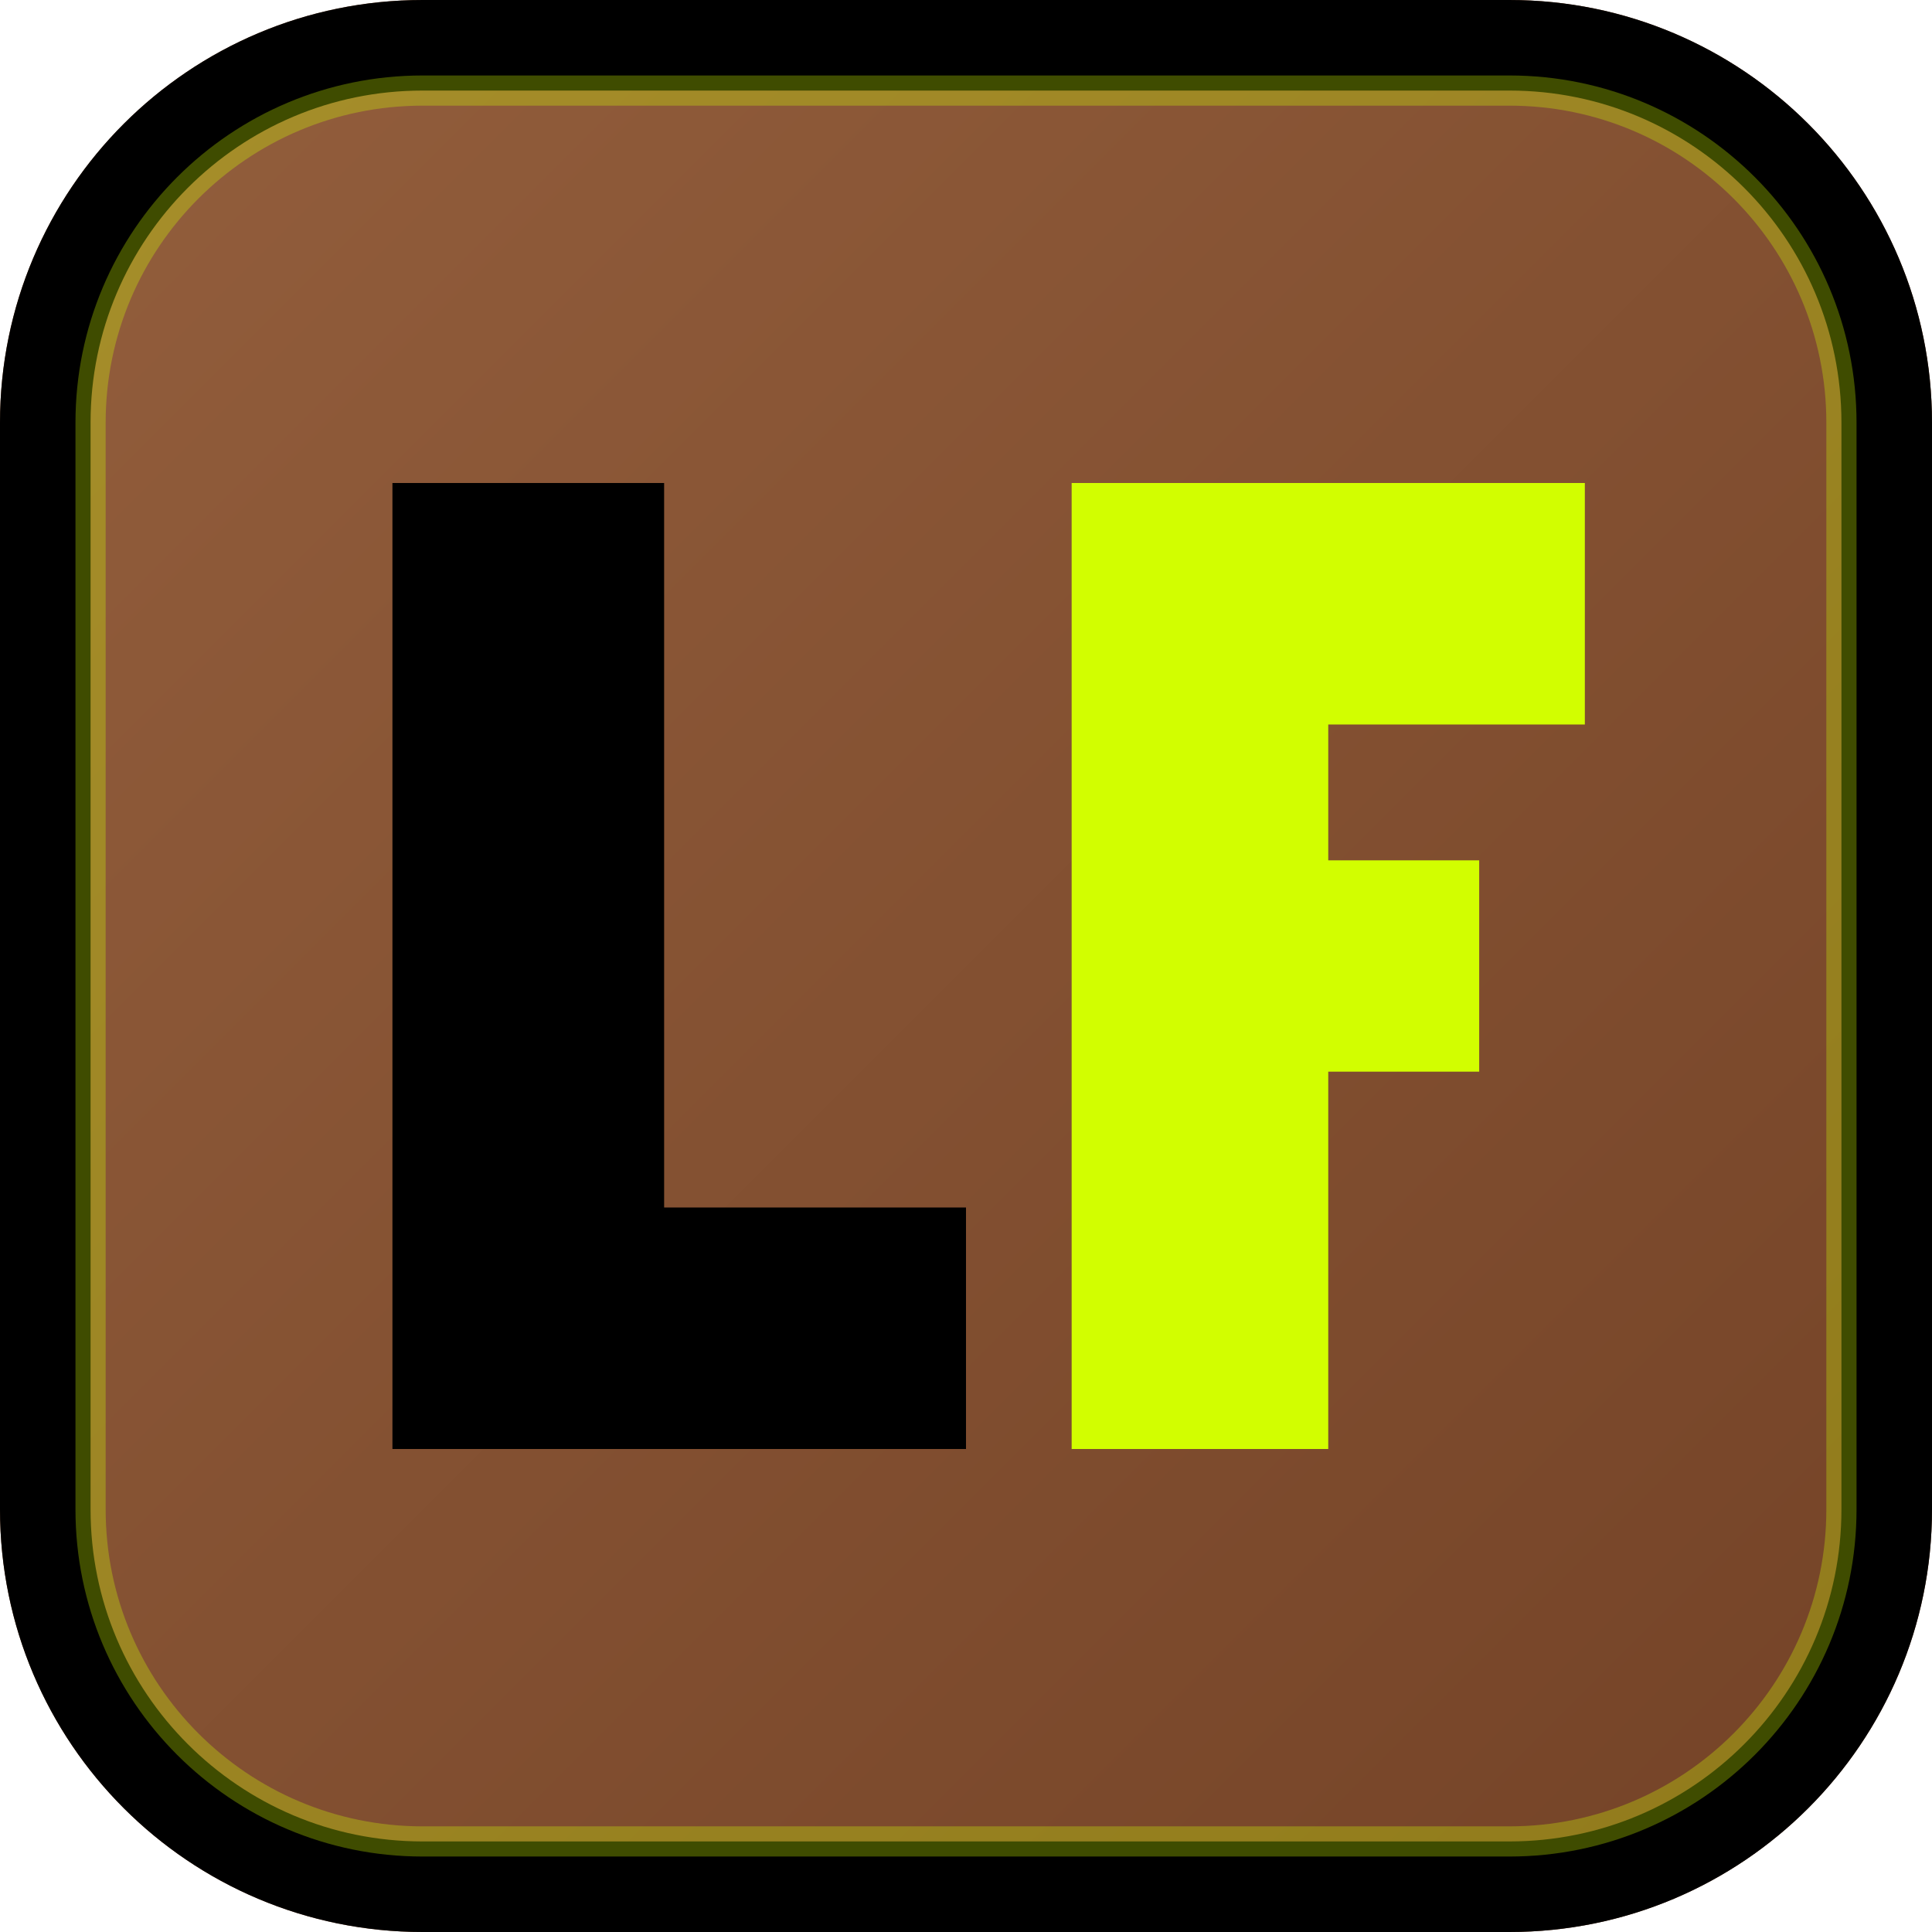
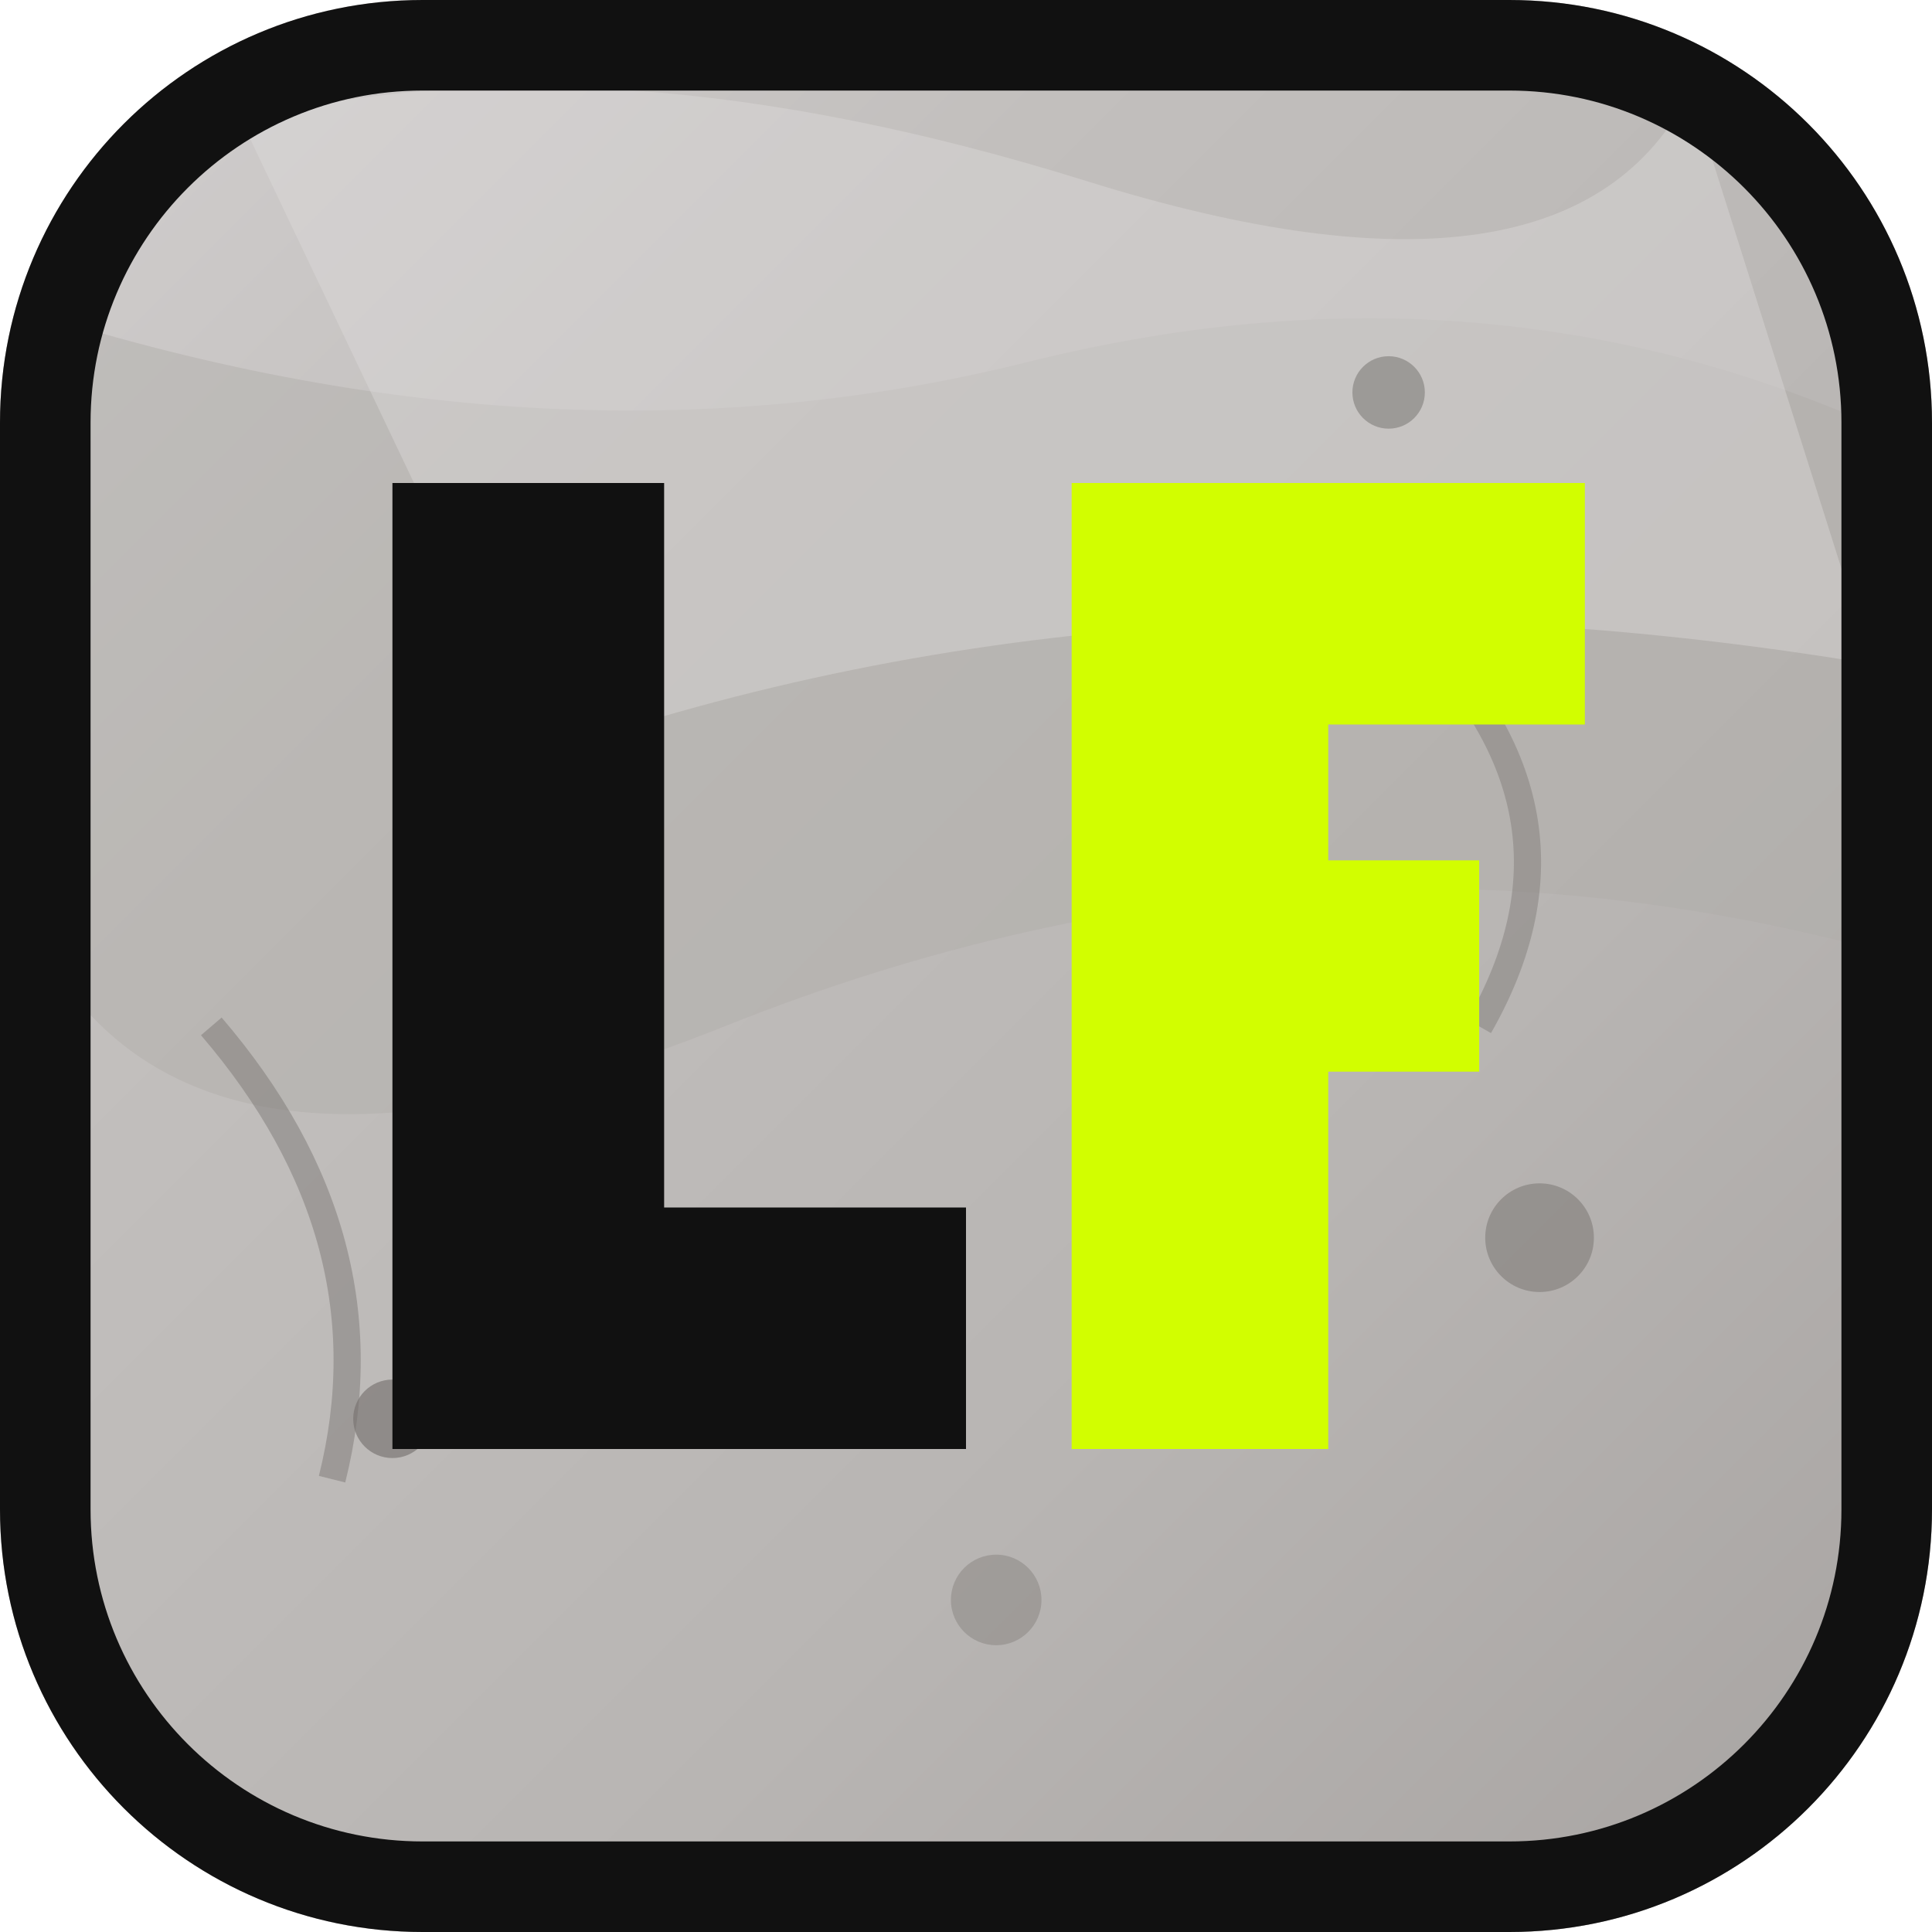
<svg xmlns="http://www.w3.org/2000/svg" viewBox="0 0 64 64" width="64" height="64">
  <defs>
-     <linearGradient id="brutalistBrown" x1="0" y1="0" x2="1" y2="1">
-       <stop offset="0%" stop-color="#945F3D" />
-       <stop offset="100%" stop-color="#734226" />
+     <linearGradient id="concrete" x1="0%" y1="0%" x2="100%" y2="100%">
+       <stop offset="0%" stop-color="#D2CFCF" />
+       <stop offset="30%" stop-color="#C2BFBD" />
+       <stop offset="65%" stop-color="#B8B5B3" />
+       <stop offset="100%" stop-color="#A6A2A0" />
    </linearGradient>
+     <clipPath id="squircle">
+       <rect width="64" height="64" rx="14" />
+     </clipPath>
  </defs>
-   <rect width="64" height="64" rx="14" fill="url(#brutalistBrown)" />
-   <rect x="1.5" y="1.5" width="61" height="61" rx="12.5" fill="none" stroke="#000000" stroke-width="3" />
-   <rect x="3" y="3" width="58" height="58" rx="11" fill="none" stroke="#D2FE00" stroke-width="1" stroke-opacity="0.3" />
-   <path d="M 13 16 H 22 V 40 H 32 V 48 H 13 Z" fill="#000000" />
+   <g clip-path="url(#squircle)">
+     <rect width="64" height="64" fill="url(#concrete)" />
+     <path d="M0 10 Q18 16 34 12 T64 15 L64 32 Q44 26 24 34 T0 28 Z" fill="#B0ACA9" opacity="0.45" />
+     <path d="M8 4 Q20 1 36 6 T56 3 L62 22 Q38 18 18 25 Z" fill="#DFDCDB" opacity="0.4" />
+     <circle cx="17" cy="21" r="1.5" fill="#75716E" opacity="0.55" />
+     <circle cx="46" cy="13" r="1.2" fill="#696562" opacity="0.45" />
+     <circle cx="51" cy="41" r="1.8" fill="#75716E" opacity="0.5" />
+     <circle cx="13" cy="47" r="1.3" fill="#696562" opacity="0.55" />
+     <circle cx="33" cy="53" r="1.5" fill="#827E7B" opacity="0.45" />
+     <path d="M7 34 Q13 41 11 49" stroke="#75716E" stroke-width="0.9" fill="none" opacity="0.45" />
+     <path d="M47 21 Q53 27 49 34" stroke="#75716E" stroke-width="0.9" fill="none" opacity="0.4" />
+   </g>
+   <rect x="1.5" y="1.5" width="61" height="61" rx="12.5" fill="none" stroke="#111111" stroke-width="3" />
+   <path d="M 13 16 H 22 V 40 H 32 V 48 H 13 Z" fill="#111111" />
  <path d="M 35.5 16 H 52.5 V 24 H 44 V 28.5 H 49 V 35.5 H 44 V 48 H 35.5 Z" fill="#D2FE00" />
</svg>
